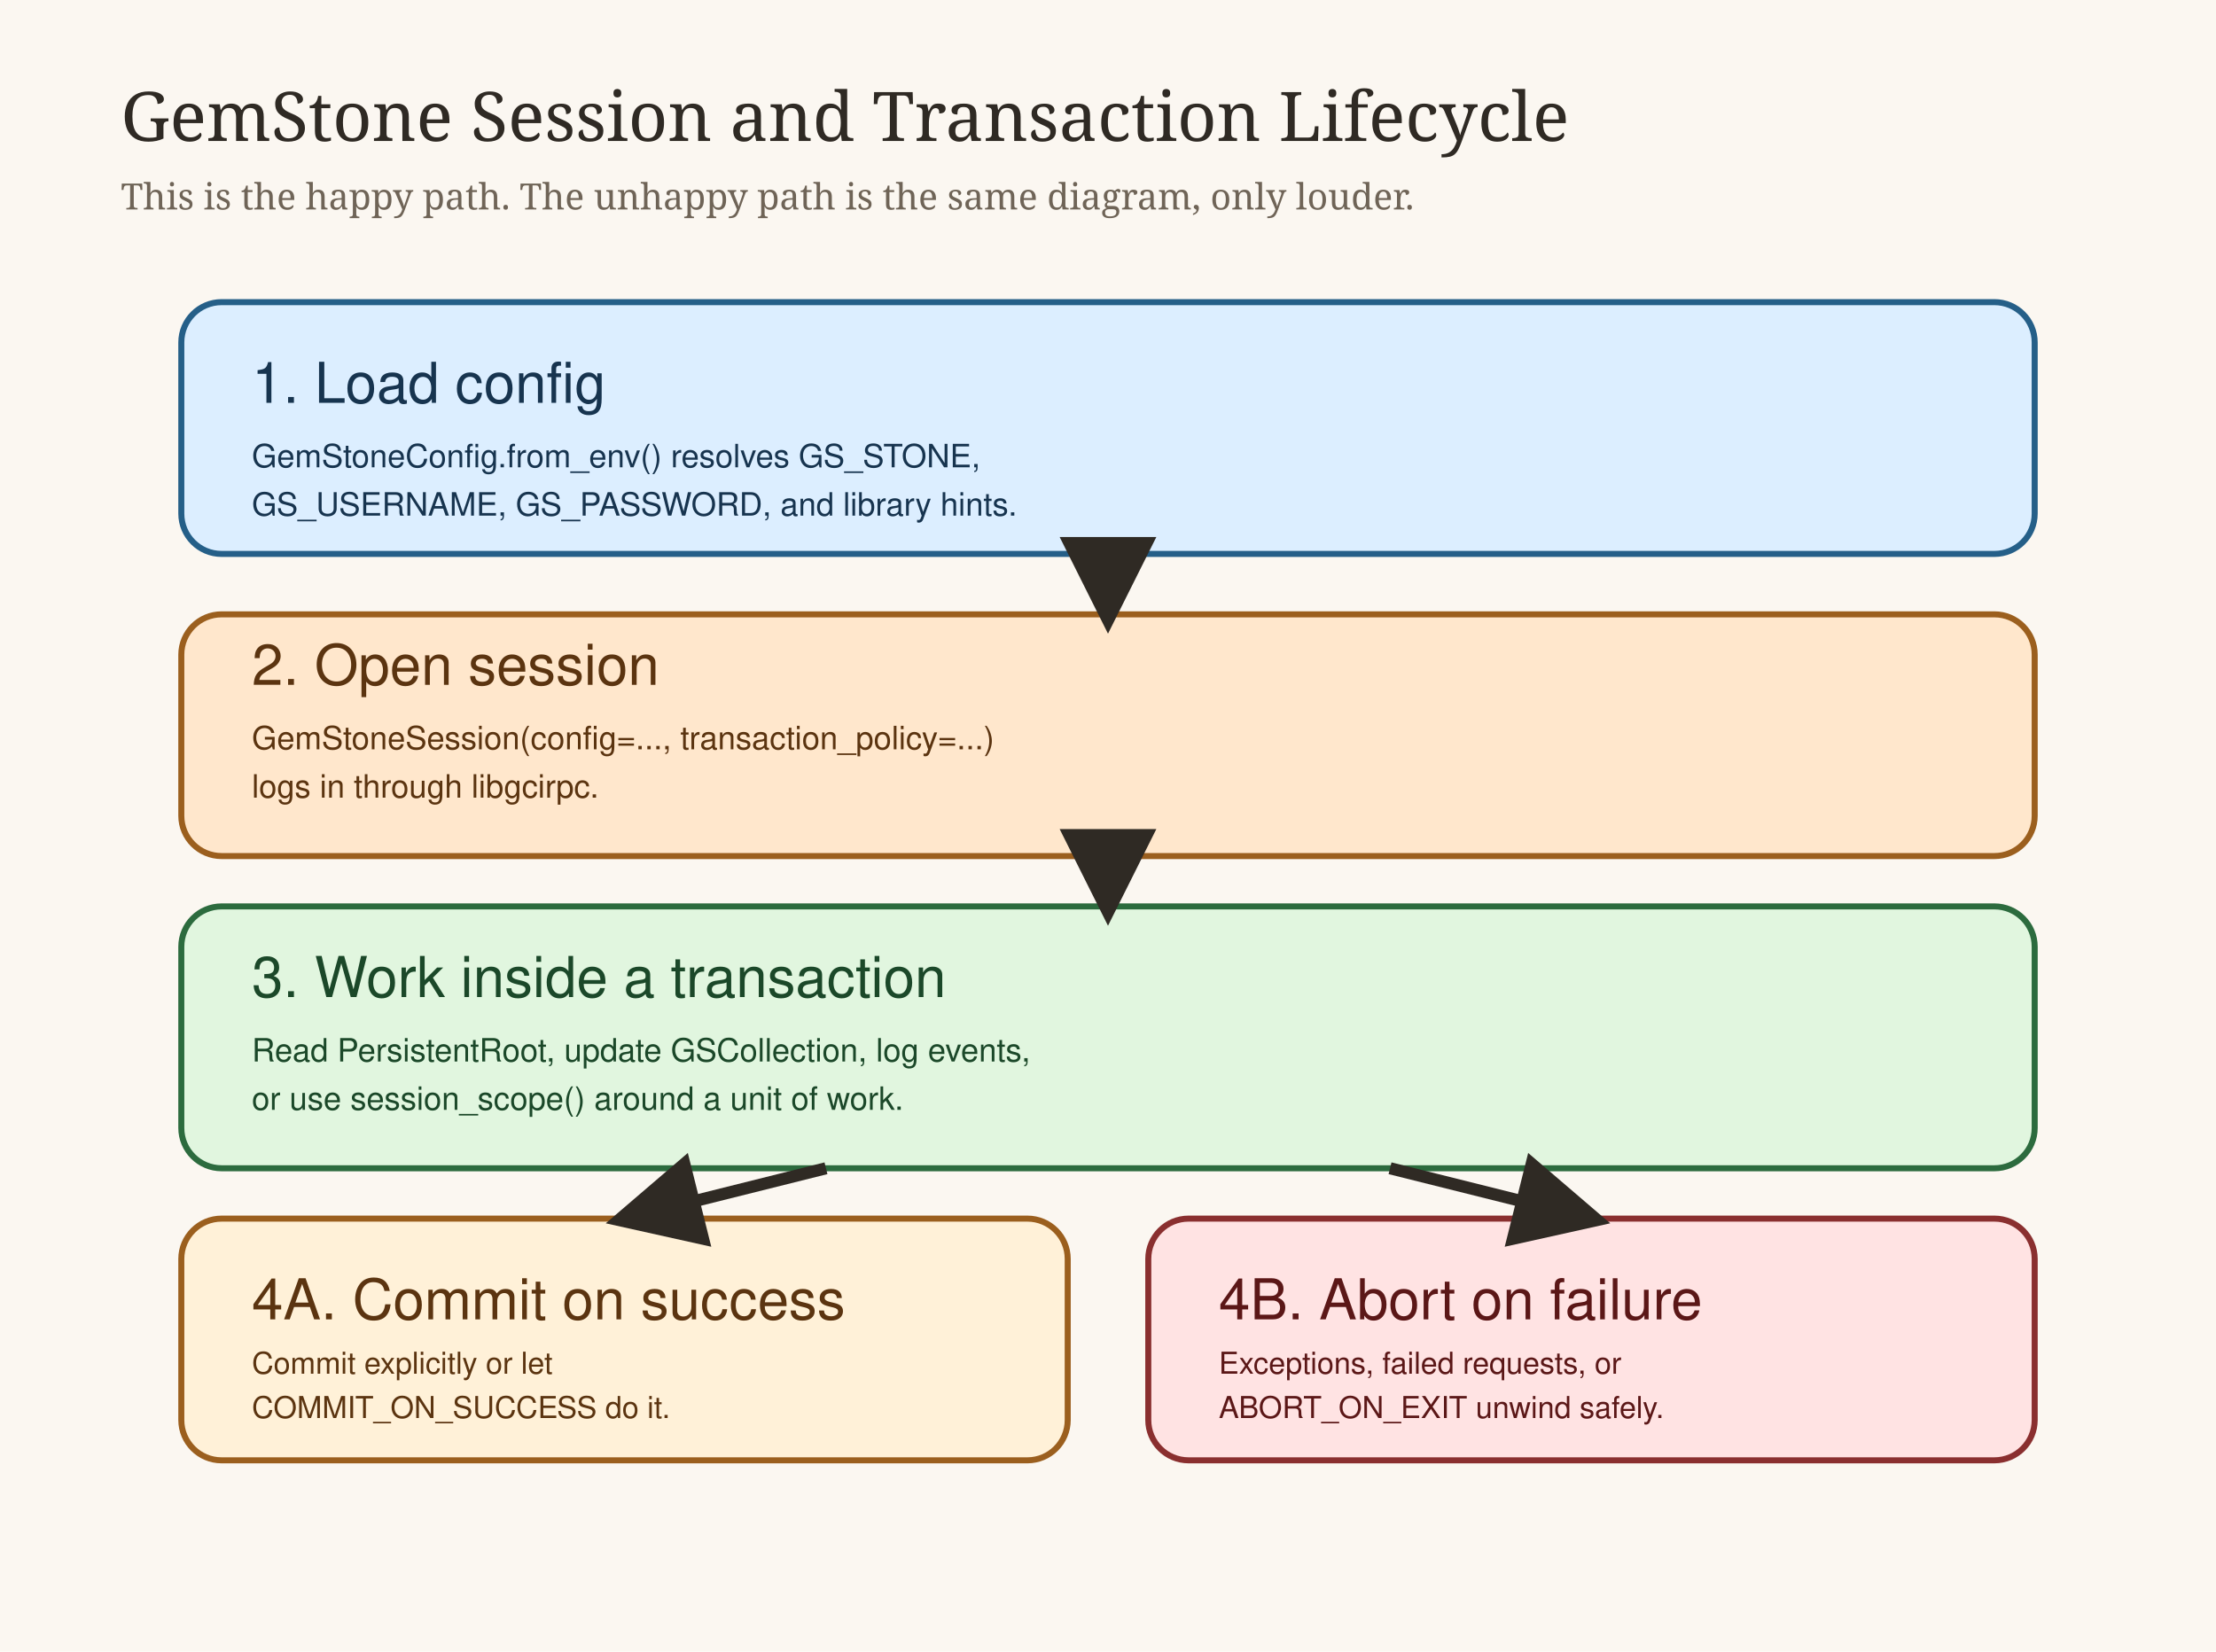
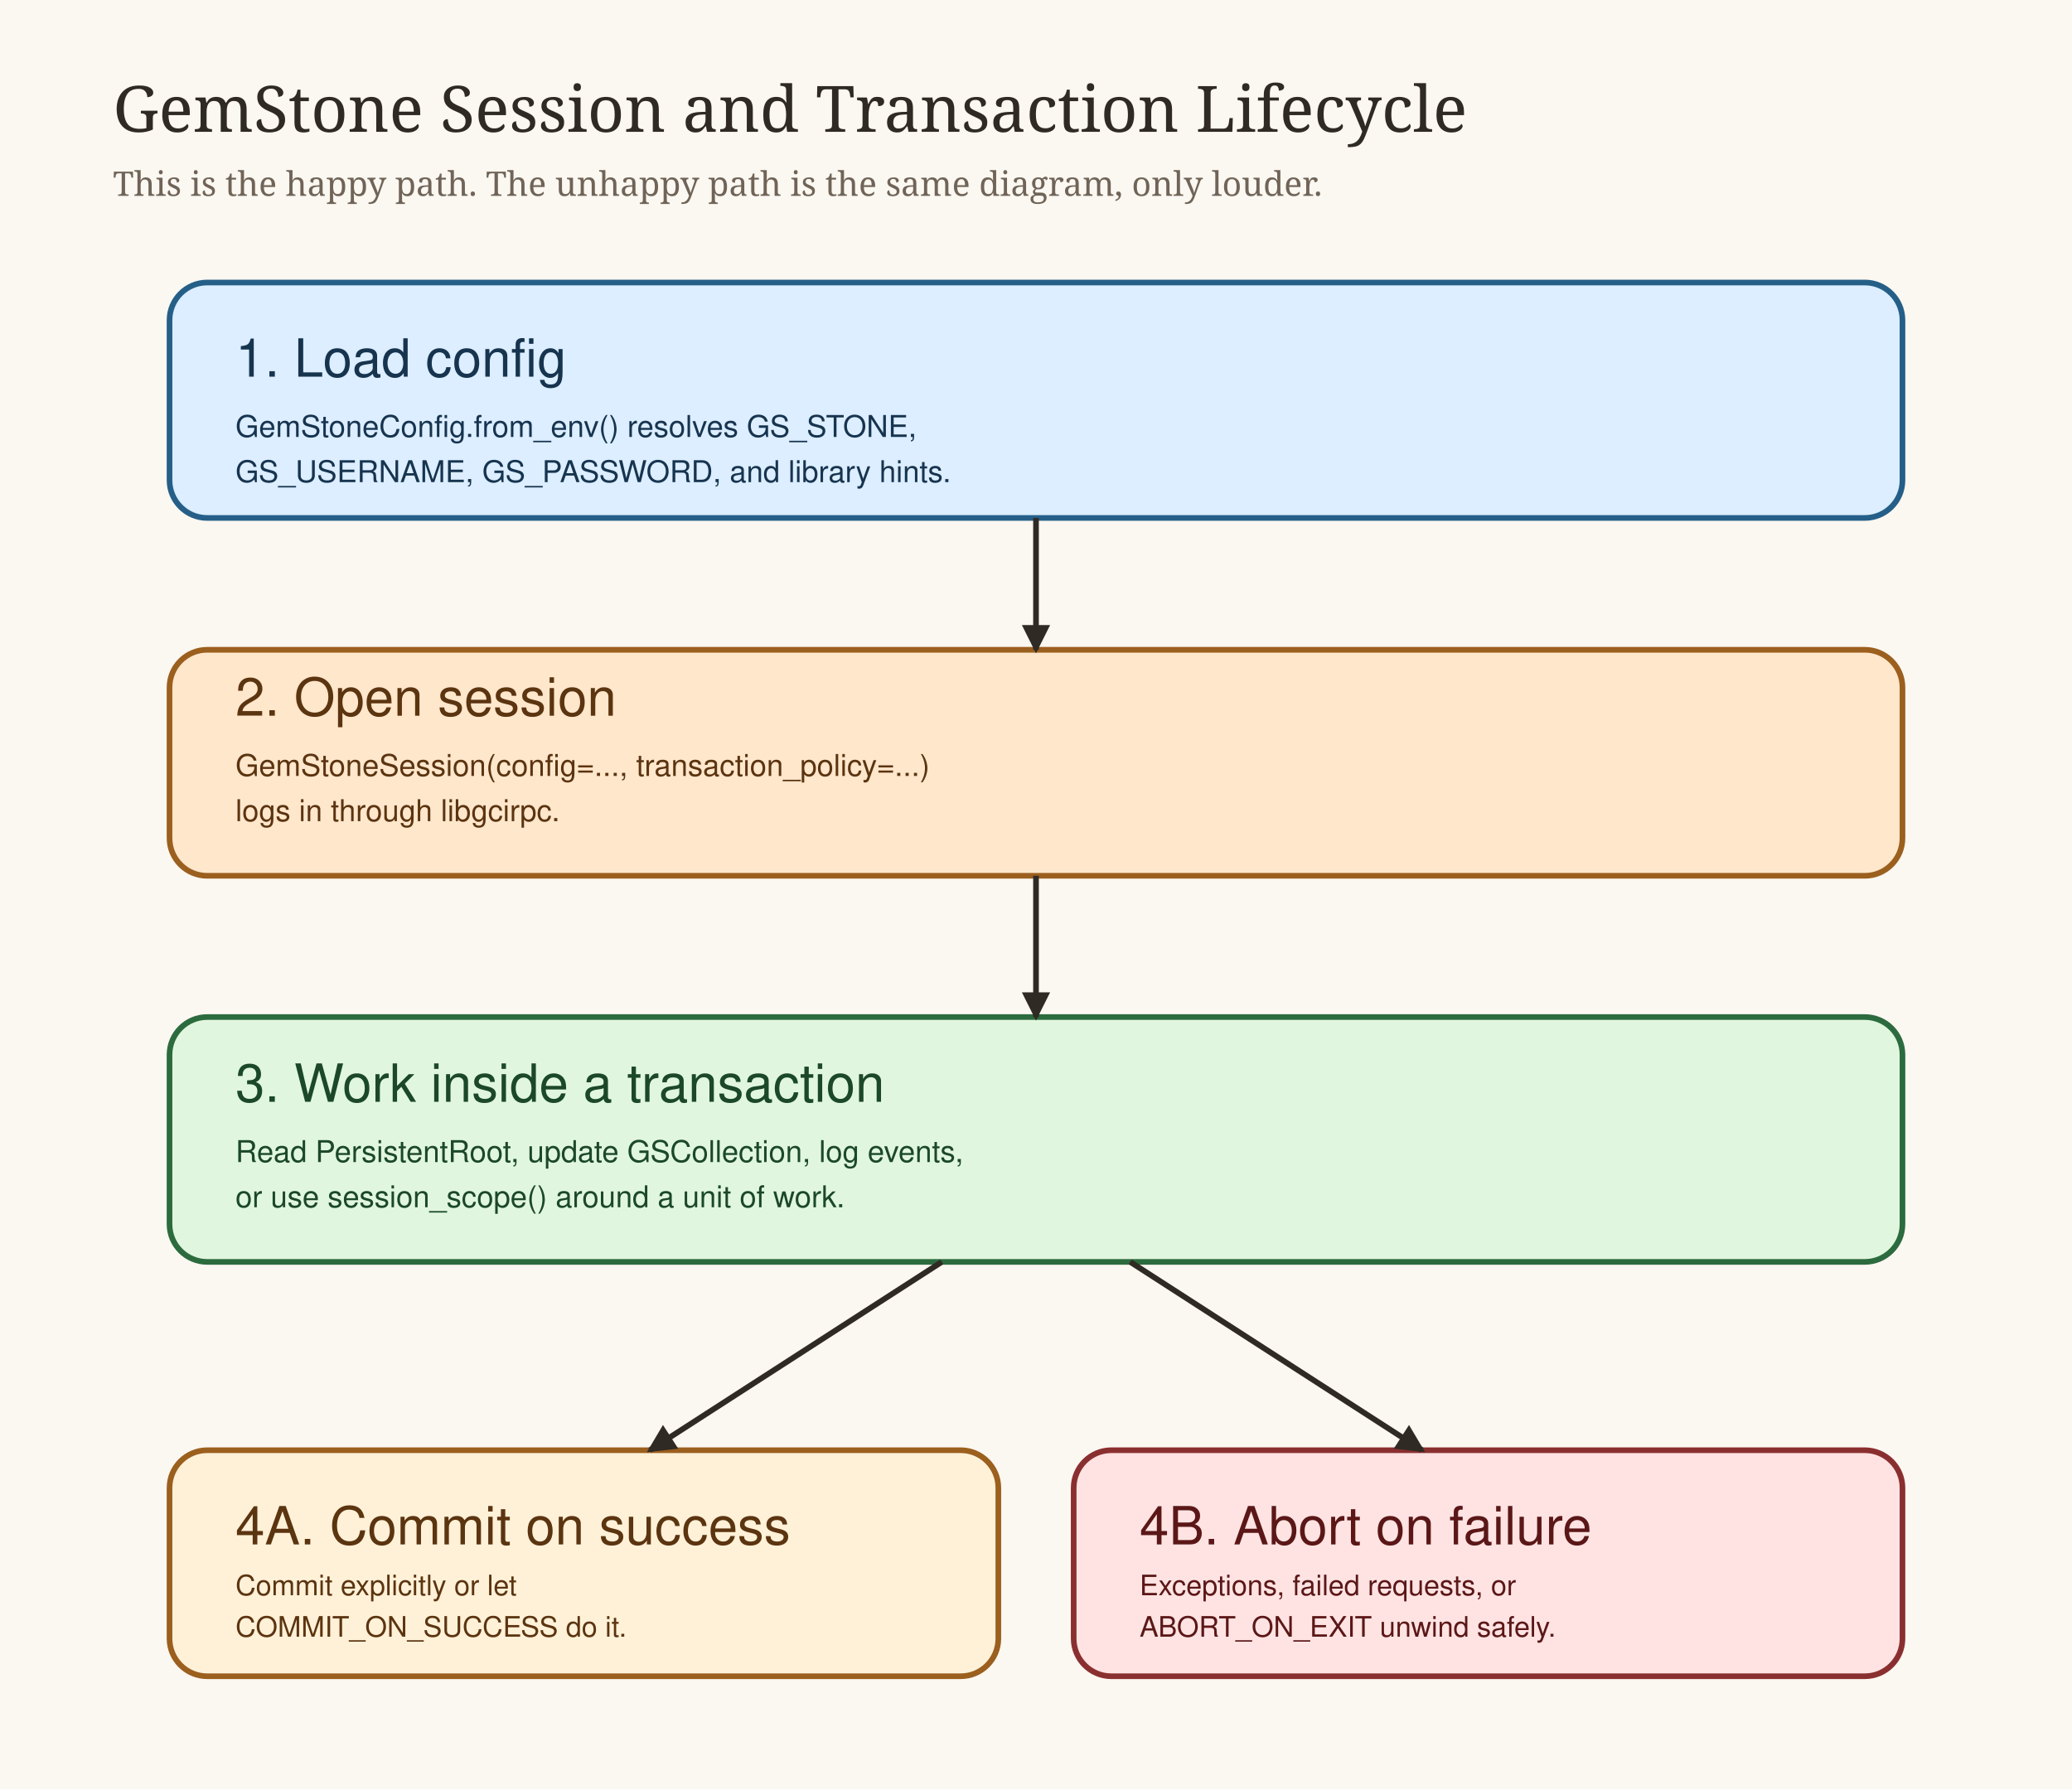
- <svg xmlns="http://www.w3.org/2000/svg" width="1100" height="820" viewBox="0 0 1100 820">
-   <rect width="1100" height="820" fill="#fbf7f1" />
+ <svg xmlns="http://www.w3.org/2000/svg" width="1100" height="950" viewBox="0 0 1100 950">
+   <rect width="1100" height="950" fill="#fbf7f1" />
  <text x="60" y="70" font-family="Georgia, serif" font-size="34" fill="#2f2a24">GemStone Session and Transaction Lifecycle</text>
  <text x="60" y="104" font-family="Georgia, serif" font-size="18" fill="#6f6457">This is the happy path. The unhappy path is the same diagram, only louder.</text>
  <g font-family="Helvetica, Arial, sans-serif" fill="#1f1f1f">
    <rect x="90" y="150" width="920" height="125" rx="20" fill="#dceeff" stroke="#255f88" stroke-width="3" />
    <text x="125" y="200" font-size="28" fill="#17344f">1. Load config</text>
    <text x="125" y="232" font-size="16" fill="#17344f">GemStoneConfig.from_env() resolves GS_STONE,</text>
    <text x="125" y="256" font-size="16" fill="#17344f">GS_USERNAME, GS_PASSWORD, and library hints.</text>
-     <rect x="90" y="305" width="920" height="120" rx="20" fill="#ffe7cc" stroke="#9b5f1e" stroke-width="3" />
-     <text x="125" y="340" font-size="28" fill="#5b3410">2. Open session</text>
-     <text x="125" y="372" font-size="16" fill="#5b3410">GemStoneSession(config=..., transaction_policy=...)</text>
-     <text x="125" y="396" font-size="16" fill="#5b3410">logs in through libgcirpc.</text>
-     <rect x="90" y="450" width="920" height="130" rx="20" fill="#e1f6df" stroke="#2c6b3e" stroke-width="3" />
-     <text x="125" y="495" font-size="28" fill="#1b4829">3. Work inside a transaction</text>
-     <text x="125" y="527" font-size="16" fill="#1b4829">Read PersistentRoot, update GSCollection, log events,</text>
-     <text x="125" y="551" font-size="16" fill="#1b4829">or use session_scope() around a unit of work.</text>
-     <rect x="90" y="605" width="440" height="120" rx="20" fill="#fff1d8" stroke="#9b5f1e" stroke-width="3" />
-     <text x="125" y="655" font-size="28" fill="#5b3410">4A. Commit on success</text>
-     <text x="125" y="682" font-size="15" fill="#5b3410">Commit explicitly or let</text>
-     <text x="125" y="704" font-size="15" fill="#5b3410">COMMIT_ON_SUCCESS do it.</text>
-     <rect x="570" y="605" width="440" height="120" rx="20" fill="#ffe3e3" stroke="#8a2f2f" stroke-width="3" />
-     <text x="605" y="655" font-size="28" fill="#5b1717">4B. Abort on failure</text>
-     <text x="605" y="682" font-size="15" fill="#5b1717">Exceptions, failed requests, or</text>
-     <text x="605" y="704" font-size="15" fill="#5b1717">ABORT_ON_EXIT unwind safely.</text>
+     <rect x="90" y="345" width="920" height="120" rx="20" fill="#ffe7cc" stroke="#9b5f1e" stroke-width="3" />
+     <text x="125" y="380" font-size="28" fill="#5b3410">2. Open session</text>
+     <text x="125" y="412" font-size="16" fill="#5b3410">GemStoneSession(config=..., transaction_policy=...)</text>
+     <text x="125" y="436" font-size="16" fill="#5b3410">logs in through libgcirpc.</text>
+     <rect x="90" y="540" width="920" height="130" rx="20" fill="#e1f6df" stroke="#2c6b3e" stroke-width="3" />
+     <text x="125" y="585" font-size="28" fill="#1b4829">3. Work inside a transaction</text>
+     <text x="125" y="617" font-size="16" fill="#1b4829">Read PersistentRoot, update GSCollection, log events,</text>
+     <text x="125" y="641" font-size="16" fill="#1b4829">or use session_scope() around a unit of work.</text>
+     <rect x="90" y="770" width="440" height="120" rx="20" fill="#fff1d8" stroke="#9b5f1e" stroke-width="3" />
+     <text x="125" y="820" font-size="28" fill="#5b3410">4A. Commit on success</text>
+     <text x="125" y="847" font-size="15" fill="#5b3410">Commit explicitly or let</text>
+     <text x="125" y="869" font-size="15" fill="#5b3410">COMMIT_ON_SUCCESS do it.</text>
+     <rect x="570" y="770" width="440" height="120" rx="20" fill="#ffe3e3" stroke="#8a2f2f" stroke-width="3" />
+     <text x="605" y="820" font-size="28" fill="#5b1717">4B. Abort on failure</text>
+     <text x="605" y="847" font-size="15" fill="#5b1717">Exceptions, failed requests, or</text>
+     <text x="605" y="869" font-size="15" fill="#5b1717">ABORT_ON_EXIT unwind safely.</text>
  </g>
-   <path d="M550 275 L550 305" stroke="#2f2a24" stroke-width="6" marker-end="url(#arrow)" />
-   <path d="M550 425 L550 450" stroke="#2f2a24" stroke-width="6" marker-end="url(#arrow)" />
-   <path d="M410 580 L310 605" stroke="#2f2a24" stroke-width="6" fill="none" marker-end="url(#arrow)" />
-   <path d="M690 580 L790 605" stroke="#2f2a24" stroke-width="6" fill="none" marker-end="url(#arrow)" />
+   <path d="M550 275 L550 345" stroke="#2f2a24" stroke-width="3" marker-end="url(#arrow)" />
+   <path d="M550 465 L550 540" stroke="#2f2a24" stroke-width="3" marker-end="url(#arrow)" />
+   <path d="M500 670 L345 770" stroke="#2f2a24" stroke-width="3" fill="none" marker-end="url(#arrow)" />
+   <path d="M600 670 L755 770" stroke="#2f2a24" stroke-width="3" fill="none" marker-end="url(#arrow)" />
  <defs>
-     <marker id="arrow" viewBox="0 0 10 10" refX="8" refY="5" markerWidth="8" markerHeight="8" orient="auto-start-reverse">
-       <path d="M0 0 L10 5 L0 10 z" fill="#2f2a24" />
+     <marker id="arrow" viewBox="0 0 8 8" refX="7" refY="4" markerWidth="5" markerHeight="5" orient="auto-start-reverse">
+       <path d="M0 0 L8 4 L0 8 z" fill="#2f2a24" />
    </marker>
  </defs>
</svg>
